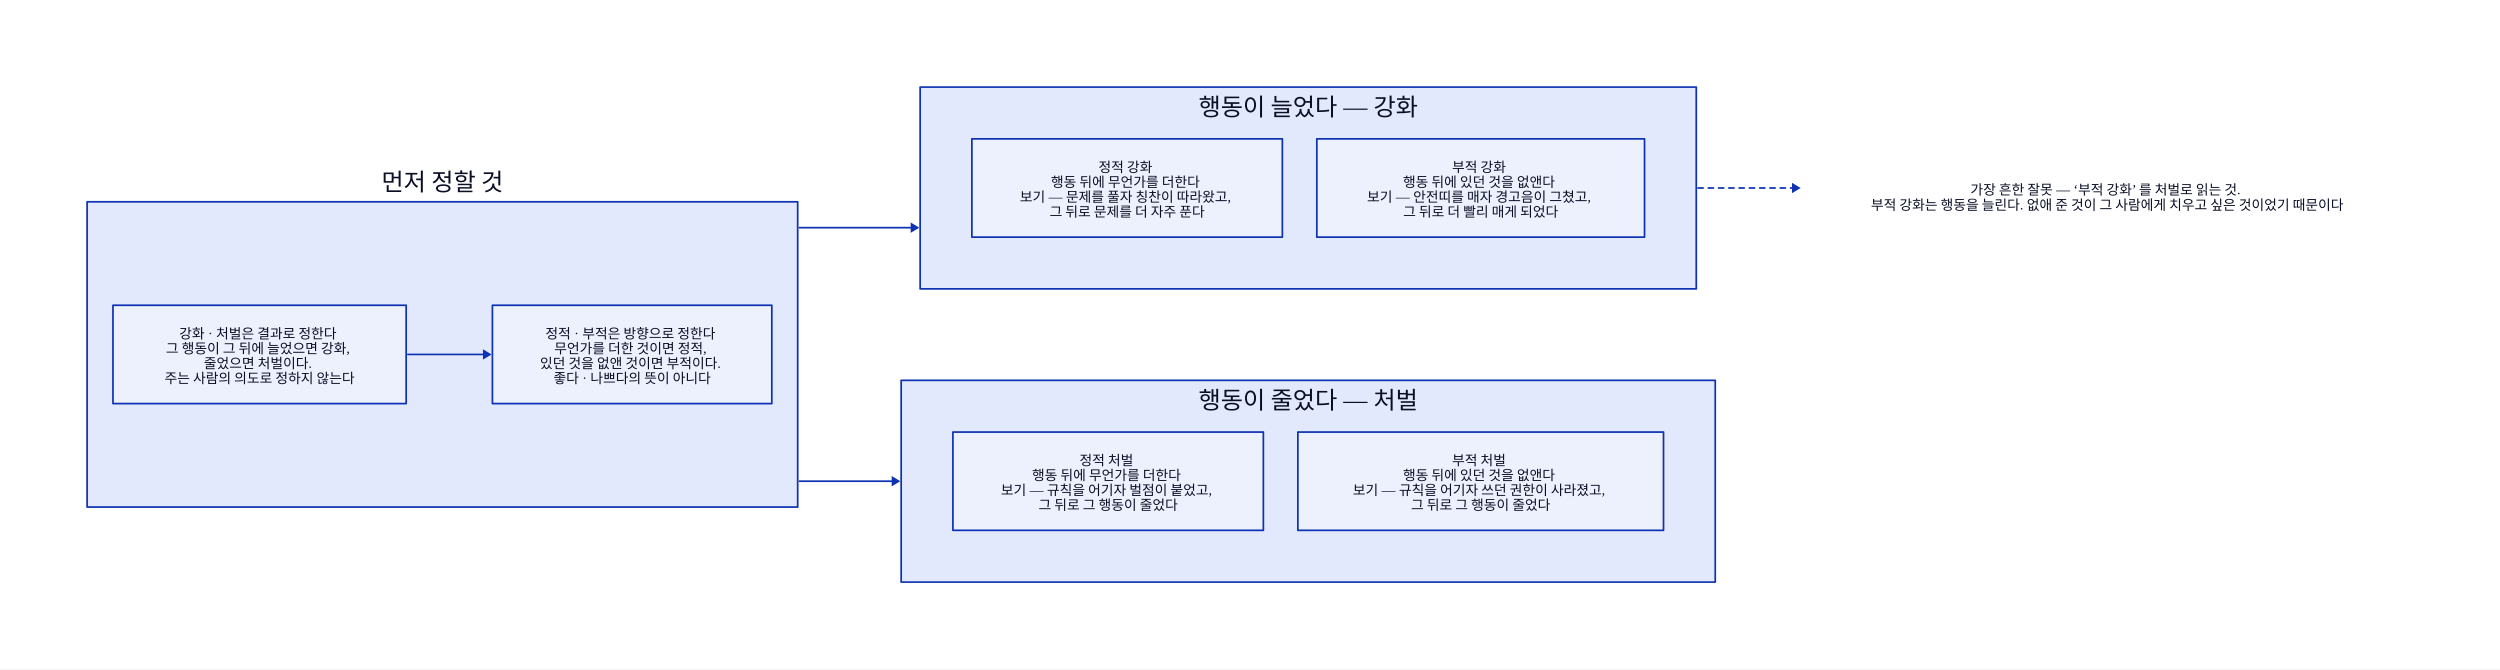
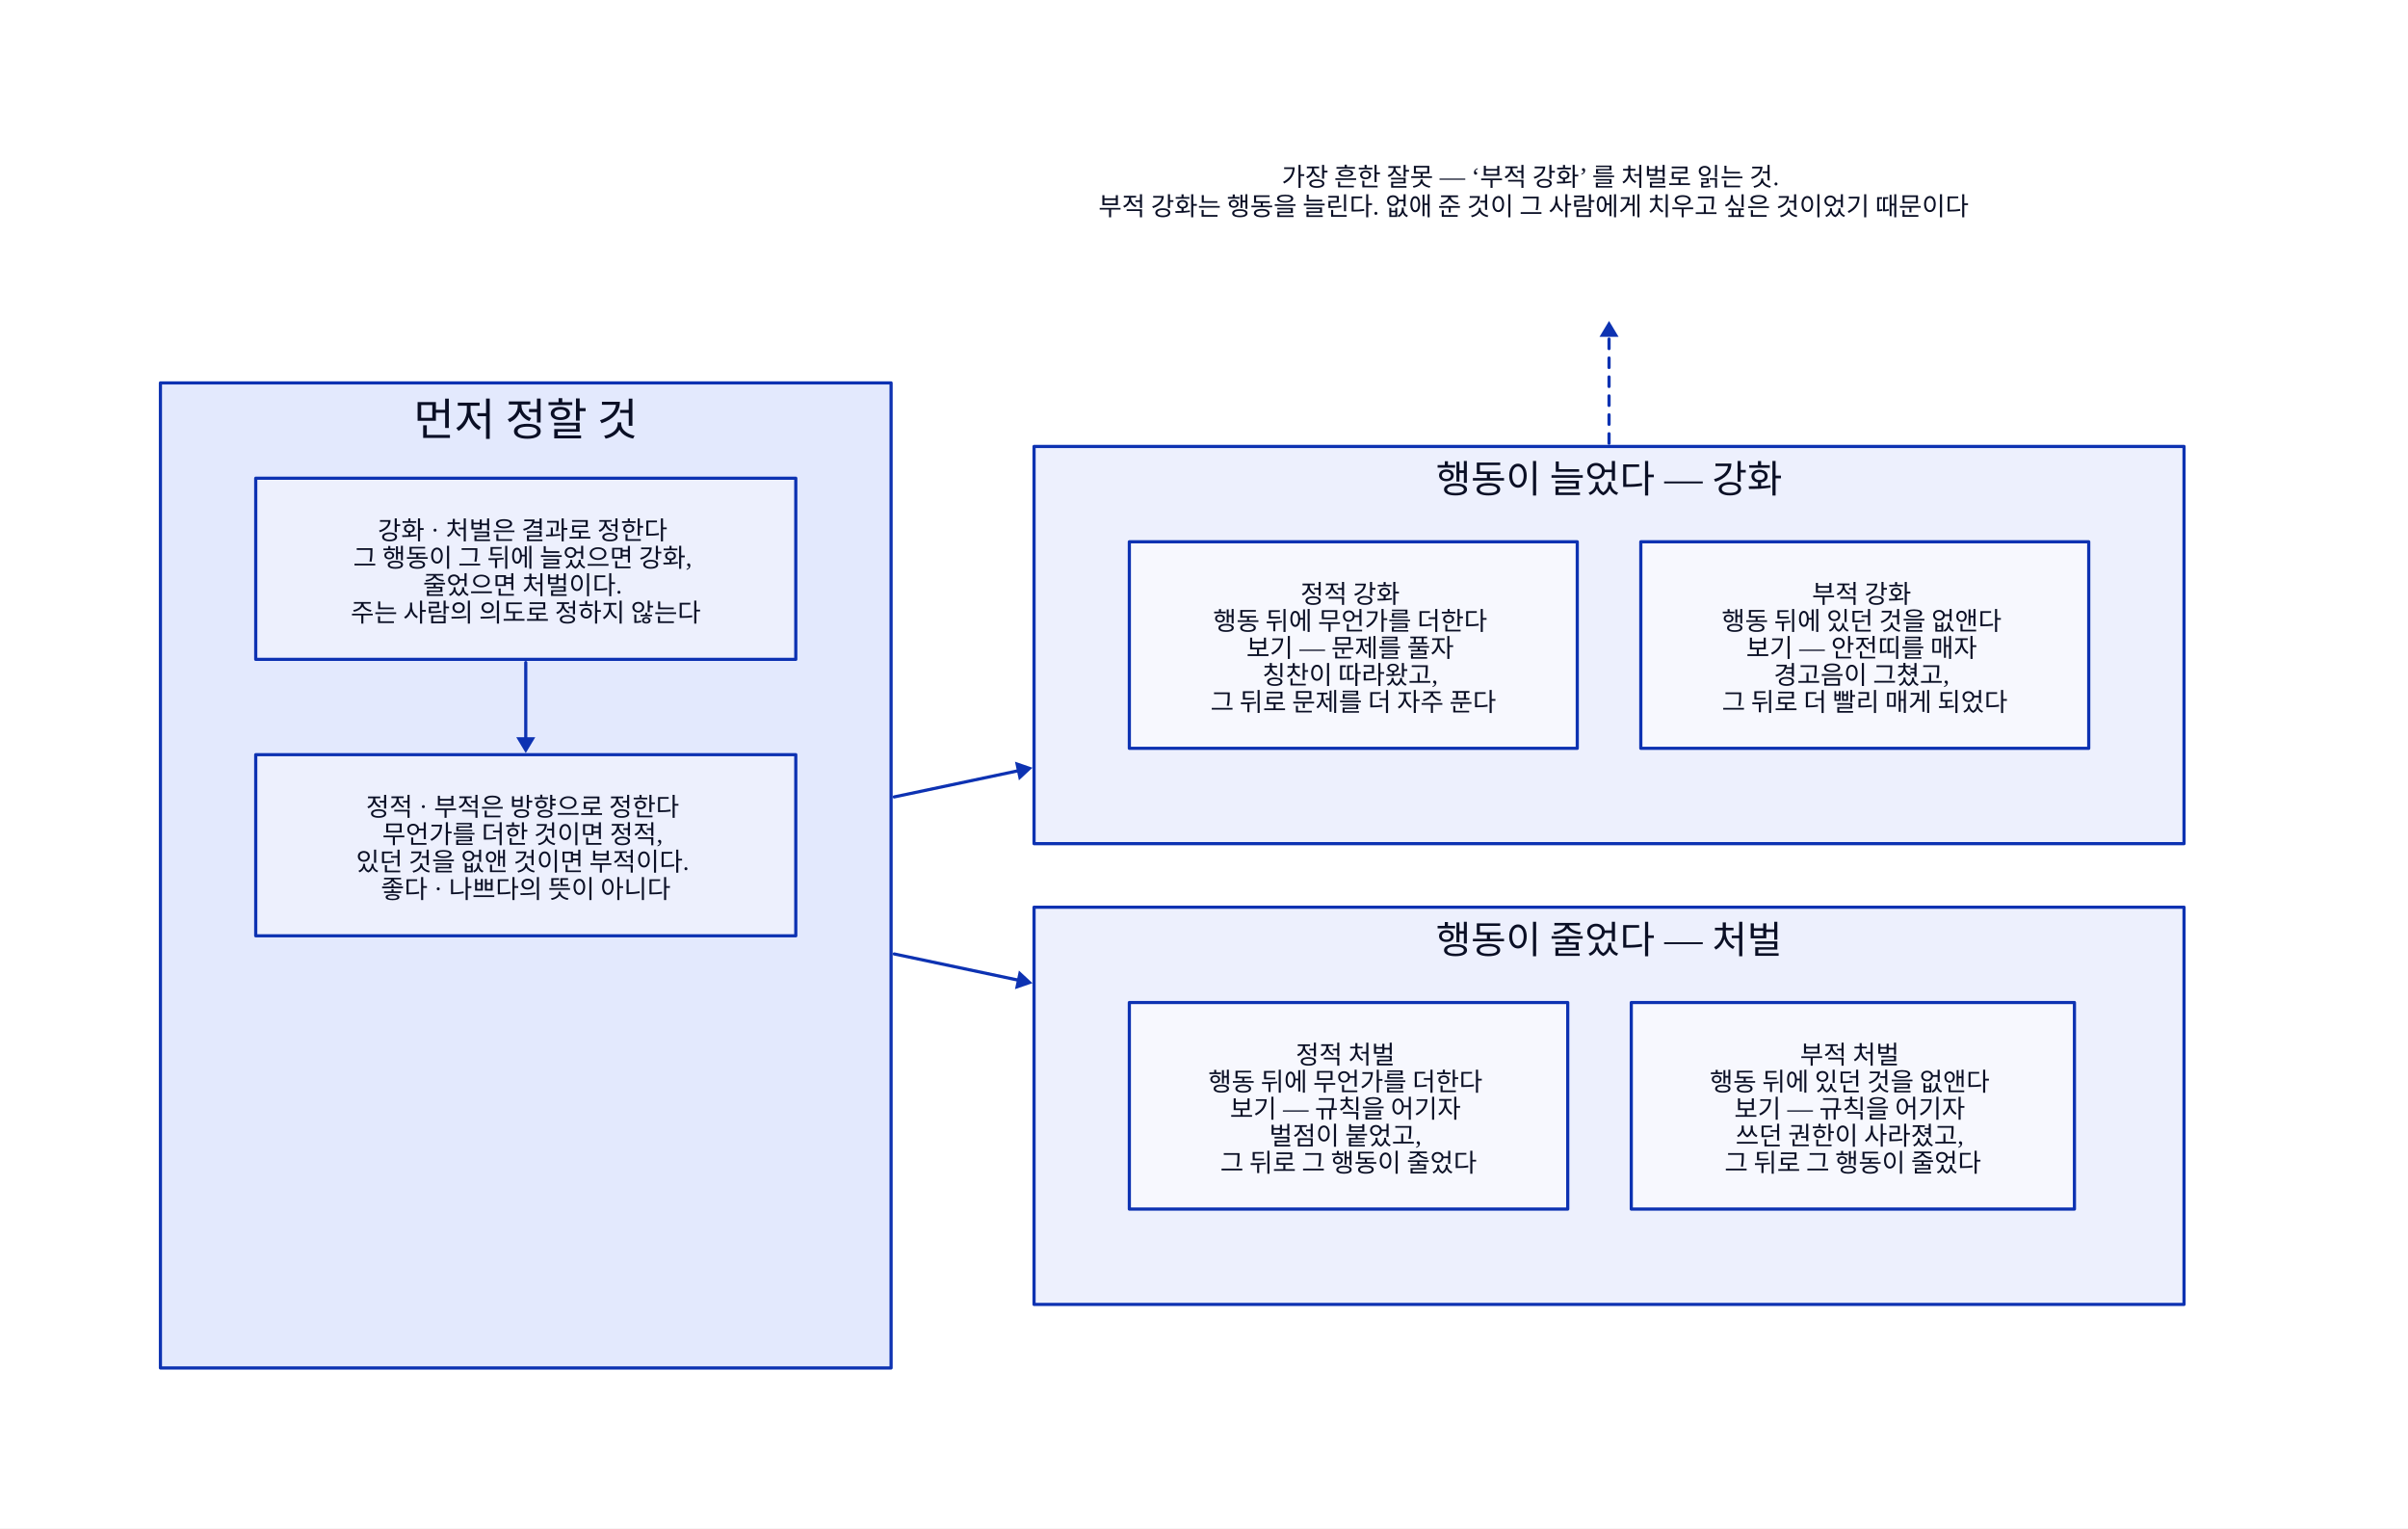
- <svg xmlns="http://www.w3.org/2000/svg" width="2899" height="776" class="d2-2257275913 d2-svg" viewBox="-81 -101 2899 776">
-   <rect width="2899" height="776" x="-81" y="-101" rx="0" style="fill:#fff" />
-   <style>.connection,.shape{stroke-linejoin:round}.shape{shape-rendering:geometricPrecision}.connection{stroke-linecap:round}.d2-2257275913 .fill-N1{fill:#0a0f25}.d2-2257275913 .fill-B4{fill:#e3e9fd}.d2-2257275913 .fill-B5{fill:#edf0fd}.d2-2257275913 .stroke-B1{stroke:#0d32b2}.s0{stroke-width:2}.s1{text-anchor:middle;font-size:28px}.s2{text-anchor:middle;font-size:16px}.s3{fill:#0d32b2}</style>
-   <g>
-     <g class="shape">
-       <path d="M20 133h824v354H20z" class="stroke-B1 fill-B4 s0" />
-     </g>
-     <text x="432" y="120" class="fill-N1 s1">먼저 정할 것</text>
-   </g>
-   <g>
-     <g class="shape">
-       <path d="M986 0h900v234H986z" class="stroke-B1 fill-B4 s0" />
-     </g>
-     <text x="1436" y="33" class="fill-N1 s1">행동이 늘었다 — 강화</text>
-   </g>
-   <g>
-     <g class="shape">
-       <path d="M964 340h944v234H964z" class="stroke-B1 fill-B4 s0" />
-     </g>
-     <text x="1436" y="373" class="fill-N1 s1">행동이 줄었다 — 처벌</text>
-   </g>
-   <text x="2362.5" y="107" class="fill-N1 s2">
-     <tspan x="2362.5" dy="0"> </tspan>
-     <tspan x="2362.5" dy="17.667">가장 흔한 잘못 — ‘부적 강화’ 를 처벌로 읽는 것.</tspan>
-     <tspan x="2362.5" dy="17.667">부적 강화는 행동을 늘린다. 없애 준 것이 그 사람에게 치우고 싶은 것이었기 때문이다</tspan>
+ <svg xmlns="http://www.w3.org/2000/svg" width="1516" height="962" class="d2-1287771005 d2-svg" viewBox="-101 -101 1516 962">
+   <rect width="1516" height="962" x="-101" y="-101" rx="0" style="fill:#fff" />
+   <style>.connection,.shape{stroke-linejoin:round}.shape{shape-rendering:geometricPrecision}.connection{stroke-linecap:round}.d2-1287771005 .fill-N1{fill:#0a0f25}.d2-1287771005 .fill-B5{fill:#edf0fd}.d2-1287771005 .fill-B6{fill:#f7f8fe}.d2-1287771005 .stroke-B1{stroke:#0d32b2}.s0{stroke-width:2}.s1{text-anchor:middle;font-size:16px}.s2{text-anchor:middle;font-size:24px}.s3{fill:#0d32b2}</style>
+   <path fill="transparent" stroke="transparent" d="M0 0h460v100H0z" class="shape s0" />
+   <text x="864.5" y="16" class="fill-N1 s1">
+     <tspan x="864.5" dy="0">가장 흔한 잘못 — ‘부적 강화’ 를 처벌로 읽는 것.</tspan>
+     <tspan x="864.5" dy="18.5">부적 강화는 행동을 늘린다. 없애 준 것이 그 사람에게 치우고 싶은 것이었기 때문이다</tspan>
  </text>
  <g>
    <g class="shape">
-       <path d="M50 253h340v114H50z" class="stroke-B1 fill-B5 s0" />
+       <path d="M0 140h460v620H0z" class="stroke-B1" style="fill:#e3e9fd;stroke-width:2" />
    </g>
-     <text x="220" y="291.5" class="text-bold fill-N1 s2">
-       <tspan x="220" dy="0">강화 · 처벌은 결과로 정한다</tspan>
-       <tspan x="220" dy="17.25">그 행동이 그 뒤에 늘었으면 강화,</tspan>
-       <tspan x="220" dy="17.25">줄었으면 처벌이다.</tspan>
-       <tspan x="220" dy="17.25">주는 사람의 의도로 정하지 않는다</tspan>
+     <text x="230" y="173" class="fill-N1" style="text-anchor:middle;font-size:28px">먼저 정할 것</text>
+   </g>
+   <path fill="transparent" stroke="transparent" d="M510 140h804v620H510z" class="shape s0" />
+   <g>
+     <g class="shape">
+       <path d="M60 200h340v114H60z" class="stroke-B1 fill-B5 s0" />
+     </g>
+     <text x="230" y="238.5" class="text-bold fill-N1 s1">
+       <tspan x="230" dy="0">강화 · 처벌은 결과로 정한다</tspan>
+       <tspan x="230" dy="17.25">그 행동이 그 뒤에 늘었으면 강화,</tspan>
+       <tspan x="230" dy="17.25">줄었으면 처벌이다.</tspan>
+       <tspan x="230" dy="17.25">주는 사람의 의도로 정하지 않는다</tspan>
    </text>
  </g>
  <g>
    <g class="shape">
-       <path d="M490 253h324v114H490z" class="stroke-B1 fill-B5 s0" />
+       <path d="M60 374h340v114H60z" class="stroke-B1 fill-B5 s0" />
    </g>
-     <text x="652" y="291.5" class="text-bold fill-N1 s2">
-       <tspan x="652" dy="0">정적 · 부적은 방향으로 정한다</tspan>
-       <tspan x="652" dy="17.25">무언가를 더한 것이면 정적,</tspan>
-       <tspan x="652" dy="17.25">있던 것을 없앤 것이면 부적이다.</tspan>
-       <tspan x="652" dy="17.25">좋다 · 나쁘다의 뜻이 아니다</tspan>
+     <text x="230" y="412.5" class="text-bold fill-N1 s1">
+       <tspan x="230" dy="0">정적 · 부적은 방향으로 정한다</tspan>
+       <tspan x="230" dy="17.25">무언가를 더한 것이면 정적,</tspan>
+       <tspan x="230" dy="17.25">있던 것을 없앤 것이면 부적이다.</tspan>
+       <tspan x="230" dy="17.25">좋다 · 나쁘다의 뜻이 아니다</tspan>
    </text>
  </g>
  <g>
    <g class="shape">
-       <path d="M1046 60h360v114h-360z" class="stroke-B1 fill-B5 s0" />
+       <path d="M550 180h724v250H550z" class="stroke-B1 fill-B5 s0" />
    </g>
-     <text x="1226" y="98.5" class="text-bold fill-N1 s2">
-       <tspan x="1226" dy="0">정적 강화</tspan>
-       <tspan x="1226" dy="17.25">행동 뒤에 무언가를 더한다</tspan>
-       <tspan x="1226" dy="17.25">보기 — 문제를 풀자 칭찬이 따라왔고,</tspan>
-       <tspan x="1226" dy="17.25">그 뒤로 문제를 더 자주 푼다</tspan>
+     <text x="912" y="209" class="fill-N1 s2">행동이 늘었다 — 강화</text>
+   </g>
+   <g>
+     <g class="shape">
+       <path d="M550 470h724v250H550z" class="stroke-B1 fill-B5 s0" />
+     </g>
+     <text x="912" y="499" class="fill-N1 s2">행동이 줄었다 — 처벌</text>
+   </g>
+   <g>
+     <g class="shape">
+       <path d="M610 240h282v130H610z" class="stroke-B1 fill-B6 s0" />
+     </g>
+     <text x="751" y="278.5" class="text-bold fill-N1 s1">
+       <tspan x="751" dy="0">정적 강화</tspan>
+       <tspan x="751" dy="17">행동 뒤에 무언가를 더한다</tspan>
+       <tspan x="751" dy="17">보기 — 문제를 풀자</tspan>
+       <tspan x="751" dy="17">칭찬이 따라왔고,</tspan>
+       <tspan x="751" dy="17">그 뒤로 문제를 더 자주 푼다</tspan>
    </text>
  </g>
  <g>
    <g class="shape">
-       <path d="M1446 60h380v114h-380z" class="stroke-B1 fill-B5 s0" />
+       <path d="M932 240h282v130H932z" class="stroke-B1 fill-B6 s0" />
    </g>
-     <text x="1636" y="98.5" class="text-bold fill-N1 s2">
-       <tspan x="1636" dy="0">부적 강화</tspan>
-       <tspan x="1636" dy="17.25">행동 뒤에 있던 것을 없앤다</tspan>
-       <tspan x="1636" dy="17.25">보기 — 안전띠를 매자 경고음이 그쳤고,</tspan>
-       <tspan x="1636" dy="17.25">그 뒤로 더 빨리 매게 되었다</tspan>
+     <text x="1073" y="278.5" class="text-bold fill-N1 s1">
+       <tspan x="1073" dy="0">부적 강화</tspan>
+       <tspan x="1073" dy="17">행동 뒤에 있던 것을 없앤다</tspan>
+       <tspan x="1073" dy="17">보기 — 안전띠를 매자</tspan>
+       <tspan x="1073" dy="17">경고음이 그쳤고,</tspan>
+       <tspan x="1073" dy="17">그 뒤로 더 빨리 매게 되었다</tspan>
    </text>
  </g>
  <g>
    <g class="shape">
-       <path d="M1024 400h360v114h-360z" class="stroke-B1 fill-B5 s0" />
+       <path d="M610 530h276v130H610z" class="stroke-B1 fill-B6 s0" />
    </g>
-     <text x="1204" y="438.5" class="text-bold fill-N1 s2">
-       <tspan x="1204" dy="0">정적 처벌</tspan>
-       <tspan x="1204" dy="17.25">행동 뒤에 무언가를 더한다</tspan>
-       <tspan x="1204" dy="17.25">보기 — 규칙을 어기자 벌점이 붙었고,</tspan>
-       <tspan x="1204" dy="17.25">그 뒤로 그 행동이 줄었다</tspan>
+     <text x="748" y="568.5" class="text-bold fill-N1 s1">
+       <tspan x="748" dy="0">정적 처벌</tspan>
+       <tspan x="748" dy="17">행동 뒤에 무언가를 더한다</tspan>
+       <tspan x="748" dy="17">보기 — 규칙을 어기자</tspan>
+       <tspan x="748" dy="17">벌점이 붙었고,</tspan>
+       <tspan x="748" dy="17">그 뒤로 그 행동이 줄었다</tspan>
    </text>
  </g>
  <g>
    <g class="shape">
-       <path d="M1424 400h424v114h-424z" class="stroke-B1 fill-B5 s0" />
+       <path d="M926 530h279v130H926z" class="stroke-B1 fill-B6 s0" />
    </g>
-     <text x="1636" y="438.5" class="text-bold fill-N1 s2">
-       <tspan x="1636" dy="0">부적 처벌</tspan>
-       <tspan x="1636" dy="17.25">행동 뒤에 있던 것을 없앤다</tspan>
-       <tspan x="1636" dy="17.25">보기 — 규칙을 어기자 쓰던 권한이 사라졌고,</tspan>
-       <tspan x="1636" dy="17.25">그 뒤로 그 행동이 줄었다</tspan>
+     <text x="1065.5" y="568.5" class="text-bold fill-N1 s1">
+       <tspan x="1065.5" dy="0">부적 처벌</tspan>
+       <tspan x="1065.5" dy="17">행동 뒤에 있던 것을 없앤다</tspan>
+       <tspan x="1065.5" dy="17">보기 — 규칙을 어기자</tspan>
+       <tspan x="1065.5" dy="17">쓰던 권한이 사라졌고,</tspan>
+       <tspan x="1065.5" dy="17">그 뒤로 그 행동이 줄었다</tspan>
    </text>
  </g>
-   <marker id="mk-d2-2257275913-3488378134" markerHeight="12" markerUnits="userSpaceOnUse" markerWidth="10" orient="auto" refX="7" refY="6" viewBox="0 0 10 12">
+   <marker id="mk-d2-1287771005-3488378134" markerHeight="12" markerUnits="userSpaceOnUse" markerWidth="10" orient="auto" refX="7" refY="6" viewBox="0 0 10 12">
    <path stroke-width="2" d="m0 0 10 6-10 6z" class="connection s3" />
  </marker>
-   <path fill="none" marker-end="url(#mk-d2-2257275913-3488378134)" d="M392 310h94" class="connection stroke-B1 s0" mask="url(#d2-2257275913)" />
-   <path fill="none" marker-end="url(#mk-d2-2257275913-3488378134)" d="M846 163h136" class="connection stroke-B1 s0" mask="url(#d2-2257275913)" />
-   <path fill="none" marker-end="url(#mk-d2-2257275913-3488378134)" d="M846 457h114" class="connection stroke-B1 s0" mask="url(#d2-2257275913)" />
-   <marker id="mk-d2-2257275913-2177206569" markerHeight="12" markerUnits="userSpaceOnUse" markerWidth="10" orient="auto" refX="7" refY="6" viewBox="0 0 10 12">
+   <path fill="none" marker-end="url(#mk-d2-1287771005-3488378134)" d="M230 316v54" class="connection stroke-B1 s0" mask="url(#d2-1287771005)" />
+   <path fill="none" marker-end="url(#mk-d2-1287771005-3488378134)" d="m461.957 400.587 84.13-17.76" class="connection stroke-B1 s0" mask="url(#d2-1287771005)" />
+   <path fill="none" marker-end="url(#mk-d2-1287771005-3488378134)" d="m461.957 499.413 84.13 17.76" class="connection stroke-B1 s0" mask="url(#d2-1287771005)" />
+   <marker id="mk-d2-1287771005-2177206569" markerHeight="12" markerUnits="userSpaceOnUse" markerWidth="10" orient="auto" refX="7" refY="6" viewBox="0 0 10 12">
    <path stroke-width="2" d="m0 0 10 6-10 6z" class="connection s3" />
  </marker>
-   <path fill="none" marker-end="url(#mk-d2-2257275913-2177206569)" d="M1888 117h116" class="connection" mask="url(#d2-2257275913)" style="stroke:#0d32b2;stroke-width:2;stroke-dasharray:6,5.919" />
-   <mask id="d2-2257275913" width="2899" height="776" x="-81" y="-101" maskUnits="userSpaceOnUse">
-     <path fill="#fff" d="M-81-101h2899v776H-81z" />
+   <path fill="none" marker-end="url(#mk-d2-1287771005-2177206569)" d="M912 178v-74" class="connection" mask="url(#d2-1287771005)" style="stroke:#0d32b2;stroke-width:2;stroke-dasharray:6,5.919" />
+   <mask id="d2-1287771005" width="1516" height="962" x="-101" y="-101" maskUnits="userSpaceOnUse">
+     <path fill="#fff" d="M-101-101h1516v962H-101z" />
  </mask>
</svg>
